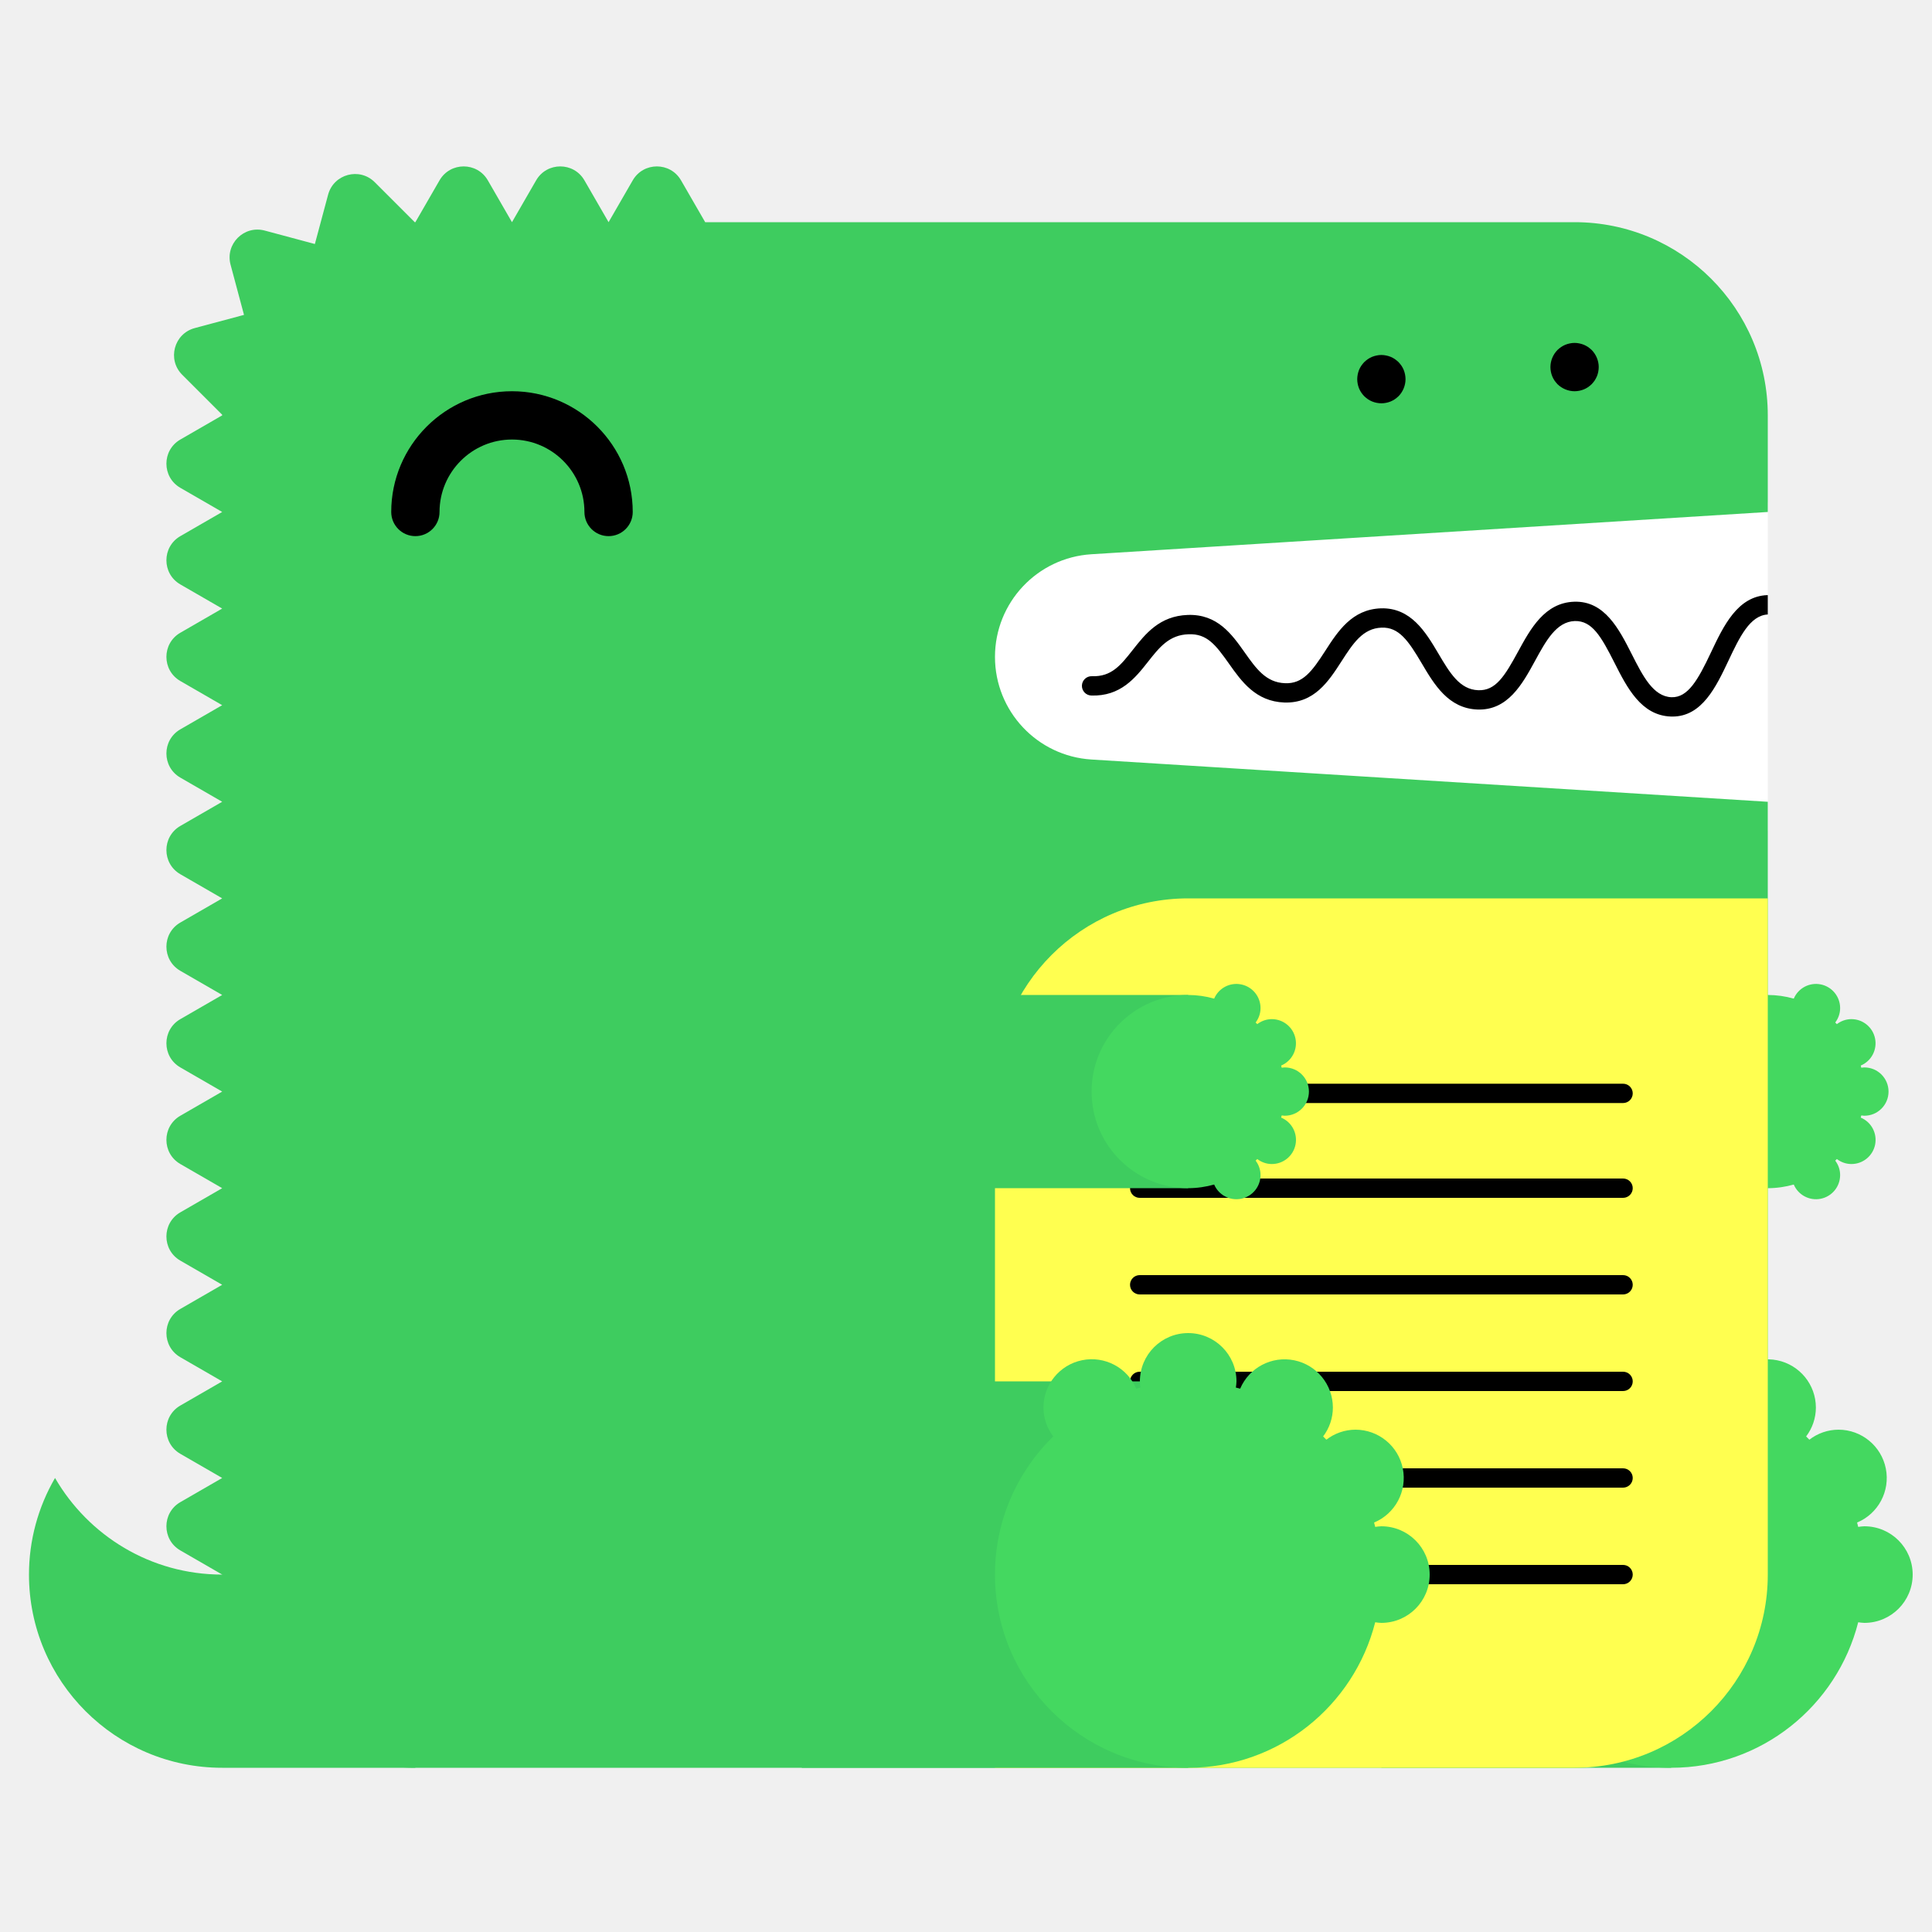
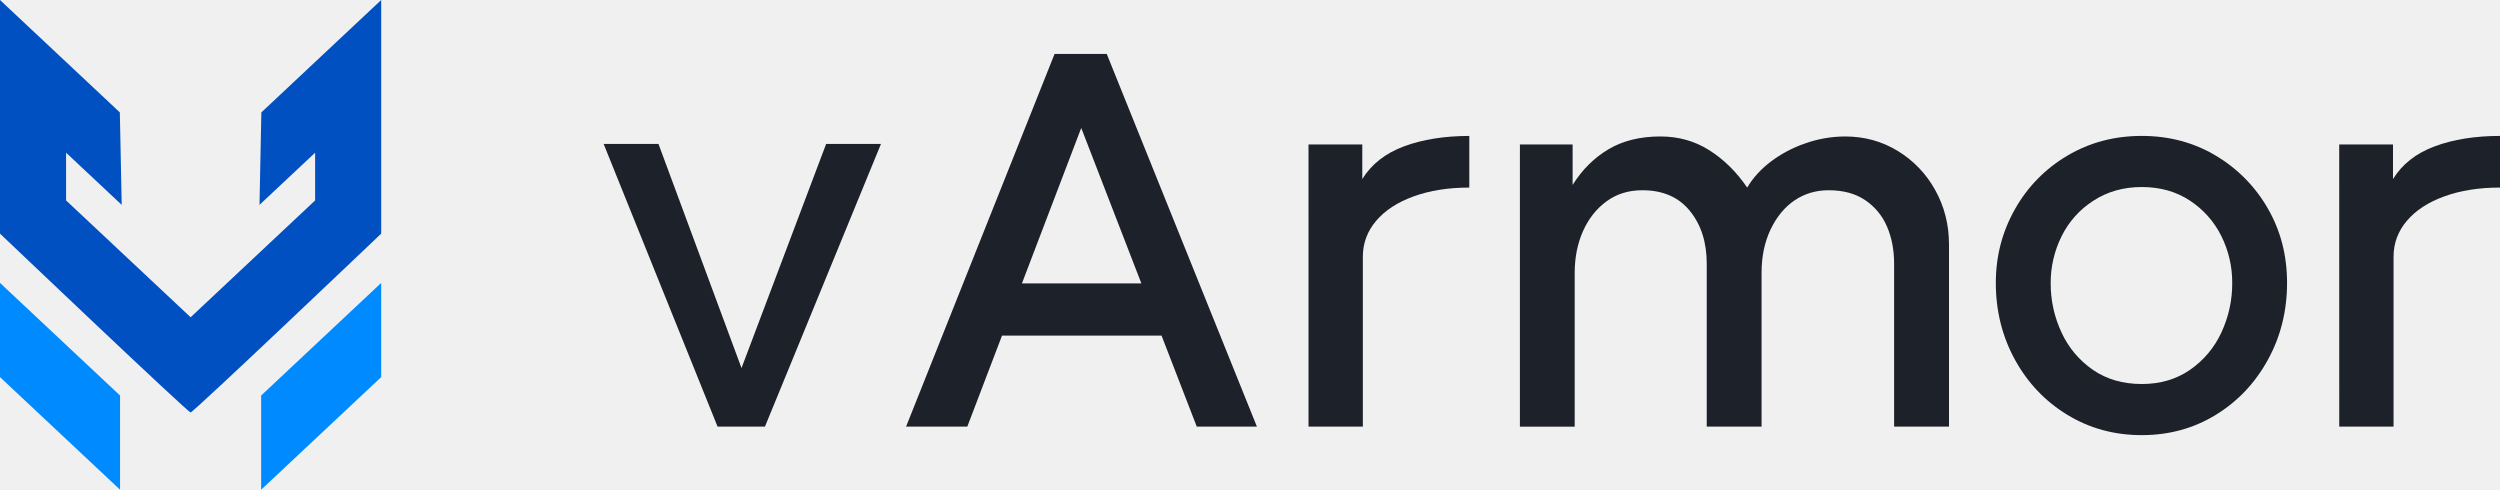
- <svg xmlns="http://www.w3.org/2000/svg" width="200" height="200" viewBox="0 0 200 200">
-   <g fill="none" fill-rule="evenodd">
-     <path fill="#FFF" d="M99 52h84v34H99z" />
-     <path d="M23 163c-7.398 0-13.843-4.027-17.303-10A19.886 19.886 0 0 0 3 163c0 11.046 8.954 20 20 20h20v-20H23z" fill="#3ECC5F" />
-     <path d="M112.98 57.376L183 53V43c0-11.046-8.954-20-20-20H73l-2.5-4.33c-1.112-1.925-3.889-1.925-5 0L63 23l-2.5-4.33c-1.111-1.925-3.889-1.925-5 0L53 23l-2.5-4.33c-1.111-1.925-3.889-1.925-5 0L43 23c-.022 0-.042.003-.065.003l-4.142-4.141c-1.57-1.571-4.252-.853-4.828 1.294l-1.369 5.104-5.192-1.392c-2.148-.575-4.111 1.389-3.535 3.536l1.39 5.193-5.102 1.367c-2.148.576-2.867 3.259-1.296 4.83l4.142 4.142c0 .021-.003.042-.003.064l-4.33 2.5c-1.925 1.111-1.925 3.889 0 5L23 53l-4.33 2.5c-1.925 1.111-1.925 3.889 0 5L23 63l-4.33 2.5c-1.925 1.111-1.925 3.889 0 5L23 73l-4.33 2.5c-1.925 1.111-1.925 3.889 0 5L23 83l-4.33 2.5c-1.925 1.111-1.925 3.889 0 5L23 93l-4.33 2.5c-1.925 1.111-1.925 3.889 0 5L23 103l-4.33 2.5c-1.925 1.111-1.925 3.889 0 5L23 113l-4.33 2.5c-1.925 1.111-1.925 3.889 0 5L23 123l-4.33 2.5c-1.925 1.111-1.925 3.889 0 5L23 133l-4.33 2.5c-1.925 1.111-1.925 3.889 0 5L23 143l-4.33 2.5c-1.925 1.111-1.925 3.889 0 5L23 153l-4.33 2.5c-1.925 1.111-1.925 3.889 0 5L23 163c0 11.046 8.954 20 20 20h120c11.046 0 20-8.954 20-20V83l-70.02-4.376A10.645 10.645 0 0 1 103 68c0-5.621 4.37-10.273 9.98-10.624" fill="#3ECC5F" />
-     <path fill="#3ECC5F" d="M143 183h30v-40h-30z" />
-     <path d="M193 158c-.219 0-.428.037-.639.064-.038-.15-.074-.301-.116-.451A5 5 0 0 0 190.32 148a4.96 4.96 0 0 0-3.016 1.036 26.531 26.531 0 0 0-.335-.336 4.955 4.955 0 0 0 1.011-2.987 5 5 0 0 0-9.599-1.959c-.148-.042-.297-.077-.445-.115.027-.211.064-.42.064-.639a5 5 0 0 0-5-5 5 5 0 0 0-5 5c0 .219.037.428.064.639-.148.038-.297.073-.445.115a4.998 4.998 0 0 0-9.599 1.959c0 1.125.384 2.151 1.011 2.987-3.717 3.632-6.031 8.693-6.031 14.3 0 11.046 8.954 20 20 20 9.339 0 17.16-6.41 19.361-15.064.211.027.42.064.639.064a5 5 0 0 0 5-5 5 5 0 0 0-5-5" fill="#44D860" />
-     <path fill="#3ECC5F" d="M153 123h30v-20h-30z" />
-     <path d="M193 115.5a2.5 2.5 0 1 0 0-5c-.109 0-.214.019-.319.032-.02-.075-.037-.15-.058-.225a2.501 2.501 0 0 0-.963-4.807c-.569 0-1.088.197-1.508.518a6.653 6.653 0 0 0-.168-.168c.314-.417.506-.931.506-1.494a2.5 2.5 0 0 0-4.8-.979A9.987 9.987 0 0 0 183 103c-5.522 0-10 4.478-10 10s4.478 10 10 10c.934 0 1.833-.138 2.69-.377a2.5 2.5 0 0 0 4.8-.979c0-.563-.192-1.077-.506-1.494.057-.055.113-.111.168-.168.42.321.939.518 1.508.518a2.5 2.5 0 0 0 .963-4.807c.021-.074.038-.15.058-.225.105.013.21.032.319.032" fill="#44D860" />
-     <path d="M63 55.5a2.5 2.5 0 0 1-2.5-2.5c0-4.136-3.364-7.5-7.5-7.5s-7.5 3.364-7.5 7.5a2.5 2.5 0 1 1-5 0c0-6.893 5.607-12.5 12.5-12.5S65.5 46.107 65.5 53a2.5 2.5 0 0 1-2.5 2.5" fill="#000" />
-     <path d="M103 183h60c11.046 0 20-8.954 20-20V93h-60c-11.046 0-20 8.954-20 20v70z" fill="#FFFF50" />
-     <path d="M168.02 124h-50.04a1 1 0 1 1 0-2h50.04a1 1 0 1 1 0 2m0 20h-50.04a1 1 0 1 1 0-2h50.04a1 1 0 1 1 0 2m0 20h-50.04a1 1 0 1 1 0-2h50.04a1 1 0 1 1 0 2m0-49.814h-50.04a1 1 0 1 1 0-2h50.04a1 1 0 1 1 0 2m0 19.814h-50.04a1 1 0 1 1 0-2h50.04a1 1 0 1 1 0 2m0 20h-50.04a1 1 0 1 1 0-2h50.04a1 1 0 1 1 0 2M183 61.611c-.012 0-.022-.006-.034-.005-3.09.105-4.552 3.196-5.842 5.923-1.346 2.85-2.387 4.703-4.093 4.647-1.889-.068-2.969-2.202-4.113-4.46-1.314-2.594-2.814-5.536-5.963-5.426-3.046.104-4.513 2.794-5.807 5.167-1.377 2.528-2.314 4.065-4.121 3.994-1.927-.07-2.951-1.805-4.136-3.813-1.321-2.236-2.848-4.75-5.936-4.664-2.994.103-4.465 2.385-5.763 4.4-1.373 2.13-2.335 3.428-4.165 3.351-1.973-.07-2.992-1.51-4.171-3.177-1.324-1.873-2.816-3.993-5.895-3.89-2.928.1-4.399 1.97-5.696 3.618-1.232 1.564-2.194 2.802-4.229 2.724a1 1 0 0 0-.072 2c3.017.101 4.545-1.8 5.872-3.487 1.177-1.496 2.193-2.787 4.193-2.855 1.926-.082 2.829 1.115 4.195 3.045 1.297 1.834 2.769 3.914 5.731 4.021 3.103.104 4.596-2.215 5.918-4.267 1.182-1.834 2.202-3.417 4.15-3.484 1.793-.067 2.769 1.35 4.145 3.681 1.297 2.197 2.766 4.686 5.787 4.796 3.125.108 4.634-2.62 5.949-5.035 1.139-2.088 2.214-4.06 4.119-4.126 1.793-.042 2.728 1.595 4.111 4.33 1.292 2.553 2.757 5.445 5.825 5.556l.169.003c3.064 0 4.518-3.075 5.805-5.794 1.139-2.41 2.217-4.68 4.067-4.773v-2z" fill="#000" />
-     <path fill="#3ECC5F" d="M83 183h40v-40H83z" />
-     <path d="M143 158c-.219 0-.428.037-.639.064-.038-.15-.074-.301-.116-.451A5 5 0 0 0 140.32 148a4.96 4.96 0 0 0-3.016 1.036 26.531 26.531 0 0 0-.335-.336 4.955 4.955 0 0 0 1.011-2.987 5 5 0 0 0-9.599-1.959c-.148-.042-.297-.077-.445-.115.027-.211.064-.42.064-.639a5 5 0 0 0-5-5 5 5 0 0 0-5 5c0 .219.037.428.064.639-.148.038-.297.073-.445.115a4.998 4.998 0 0 0-9.599 1.959c0 1.125.384 2.151 1.011 2.987-3.717 3.632-6.031 8.693-6.031 14.3 0 11.046 8.954 20 20 20 9.339 0 17.16-6.41 19.361-15.064.211.027.42.064.639.064a5 5 0 0 0 5-5 5 5 0 0 0-5-5" fill="#44D860" />
-     <path fill="#3ECC5F" d="M83 123h40v-20H83z" />
-     <path d="M133 115.5a2.5 2.5 0 1 0 0-5c-.109 0-.214.019-.319.032-.02-.075-.037-.15-.058-.225a2.501 2.501 0 0 0-.963-4.807c-.569 0-1.088.197-1.508.518a6.653 6.653 0 0 0-.168-.168c.314-.417.506-.931.506-1.494a2.5 2.5 0 0 0-4.8-.979A9.987 9.987 0 0 0 123 103c-5.522 0-10 4.478-10 10s4.478 10 10 10c.934 0 1.833-.138 2.69-.377a2.5 2.5 0 0 0 4.8-.979c0-.563-.192-1.077-.506-1.494.057-.055.113-.111.168-.168.42.321.939.518 1.508.518a2.5 2.5 0 0 0 .963-4.807c.021-.074.038-.15.058-.225.105.013.21.032.319.032" fill="#44D860" />
-     <path d="M143 41.75c-.16 0-.33-.02-.49-.05a2.52 2.52 0 0 1-.47-.14c-.15-.06-.29-.14-.431-.23-.13-.09-.259-.2-.38-.31-.109-.12-.219-.24-.309-.38s-.17-.28-.231-.43a2.619 2.619 0 0 1-.189-.96c0-.16.02-.33.05-.49.03-.16.08-.31.139-.47.061-.15.141-.29.231-.43.09-.13.2-.26.309-.38.121-.11.25-.22.38-.31.141-.09.281-.17.431-.23.149-.06.31-.11.47-.14.32-.07.65-.07.98 0 .159.03.32.08.47.14.149.06.29.14.43.23.13.09.259.2.38.31.11.12.22.25.31.38.09.14.17.28.23.43.06.16.11.31.14.47.029.16.05.33.05.49 0 .66-.271 1.31-.73 1.77-.121.11-.25.22-.38.31-.14.09-.281.17-.43.23a2.565 2.565 0 0 1-.96.19m20-1.25c-.66 0-1.3-.27-1.771-.73a3.802 3.802 0 0 1-.309-.38c-.09-.14-.17-.28-.231-.43a2.619 2.619 0 0 1-.189-.96c0-.66.27-1.3.729-1.77.121-.11.25-.22.38-.31.141-.09.281-.17.431-.23.149-.06.31-.11.47-.14.32-.07.66-.07.98 0 .159.03.32.08.47.14.149.06.29.14.43.23.13.09.259.2.38.31.459.47.73 1.11.73 1.77 0 .16-.021.33-.05.49-.03.16-.08.32-.14.47-.07.15-.14.29-.23.43-.09.13-.2.26-.31.38-.121.11-.25.22-.38.31-.14.09-.281.17-.43.23a2.565 2.565 0 0 1-.96.19" fill="#000" />
-   </g>
+ <svg xmlns="http://www.w3.org/2000/svg" id="图层_1" data-name="图层 1" viewBox="0 0 3574.23 700">
+   <defs>
+     <style>.cls-1{fill:#1d2129;}.cls-2{fill:#008aff;}.cls-3{fill:#0050c1;}</style>
+   </defs>
+   <path class="cls-1" d="M863,205.74h78.4l118.73,320.45,121-320.45h78.4L1093.65,609.92H1025.9Z" />
+   <path class="cls-1" d="M1507.71,77.11h74.6L1797,609.92h-86l-165.17-427-162.89,427h-87.53Zm-98.19,328.06h274v74.59h-274Z" />
+   <path class="cls-1" d="M1870.77,206.5h76.88V256q19.78-32,59.76-46.81t93.23-14.84v73.83q-44.91,0-79.54,12.56t-53.66,35q-19,22.45-19,51.38V609.92h-77.65Z" />
+   <path class="cls-1" d="M2173,206.5h75.35v57.85q20.55-32.72,51.38-51t74.21-18.26q38.82,0,70,19.79t54,53.28q12.16-20.55,33.49-36.92A176.92,176.92,0,0,1,2580.93,205a171.19,171.19,0,0,1,57.09-9.89q41.1,0,75,20.55a149.73,149.73,0,0,1,53.66,55.94q19.79,35.4,19.79,78V609.92H2708V377q0-29.69-10.27-53.28a85.7,85.7,0,0,0-31.21-37.67Q2645.62,272,2614.42,272q-27.4,0-48.72,14.47t-34.25,41.48q-12.94,27-12.94,62v220h-78.4V377q0-45.66-24-75.35T2348,272q-29.69,0-51.37,16t-33.5,42.62q-11.8,26.65-11.79,59.37v220H2173Z" />
+   <path class="cls-1" d="M3062,622.1q-58.62,0-106.19-28.93t-75-78.78q-27.41-49.84-27.4-110,0-57.09,27.4-105.42a204.7,204.7,0,0,1,75-76.5q47.57-28.16,106.19-28.16t105.8,28.16a207.52,207.52,0,0,1,74.59,75.73q27.4,47.58,27.4,106.19,0,60.13-27.4,110t-74.59,78.78Q3120.58,622.09,3062,622.1Zm0-73.07q39.55,0,68.88-20.17a131.43,131.43,0,0,0,44.91-53.29,165,165,0,0,0,15.6-71.16,148,148,0,0,0-15.6-67,129,129,0,0,0-44.91-50.61Q3101.55,267.4,3062,267.4q-38.83,0-68.89,19.41a126.29,126.29,0,0,0-45.67,51,148.37,148.37,0,0,0-15.6,66.6,164.66,164.66,0,0,0,15.6,71.16,131.27,131.27,0,0,0,44.91,53.29Q3021.63,549,3062,549Z" />
+   <path class="cls-1" d="M3344.36,206.5h76.88V256Q3441,224,3481,209.17t93.24-14.84v73.83q-44.91,0-79.54,12.56t-53.66,35q-19,22.45-19,51.38V609.92h-77.64Z" />
+   <polygon class="cls-2" points="0 539.14 171.63 700.12 171.63 565.47 0 404.49 0 539.14" />
+   <path class="cls-3" d="M545,0,373.66,160.7,371,292.89l79.53-74.6v68.28l-178,167-178.06-167V218.29L174,292.89,171.33,160.7,0,0V334S272.5,593.44,272.5,589.6C272.5,593.44,545,334,545,334Z" />
+   <polygon class="cls-2" points="373.37 565.47 373.37 700.12 544.99 539.14 544.99 404.49 373.37 565.47" />
</svg>
